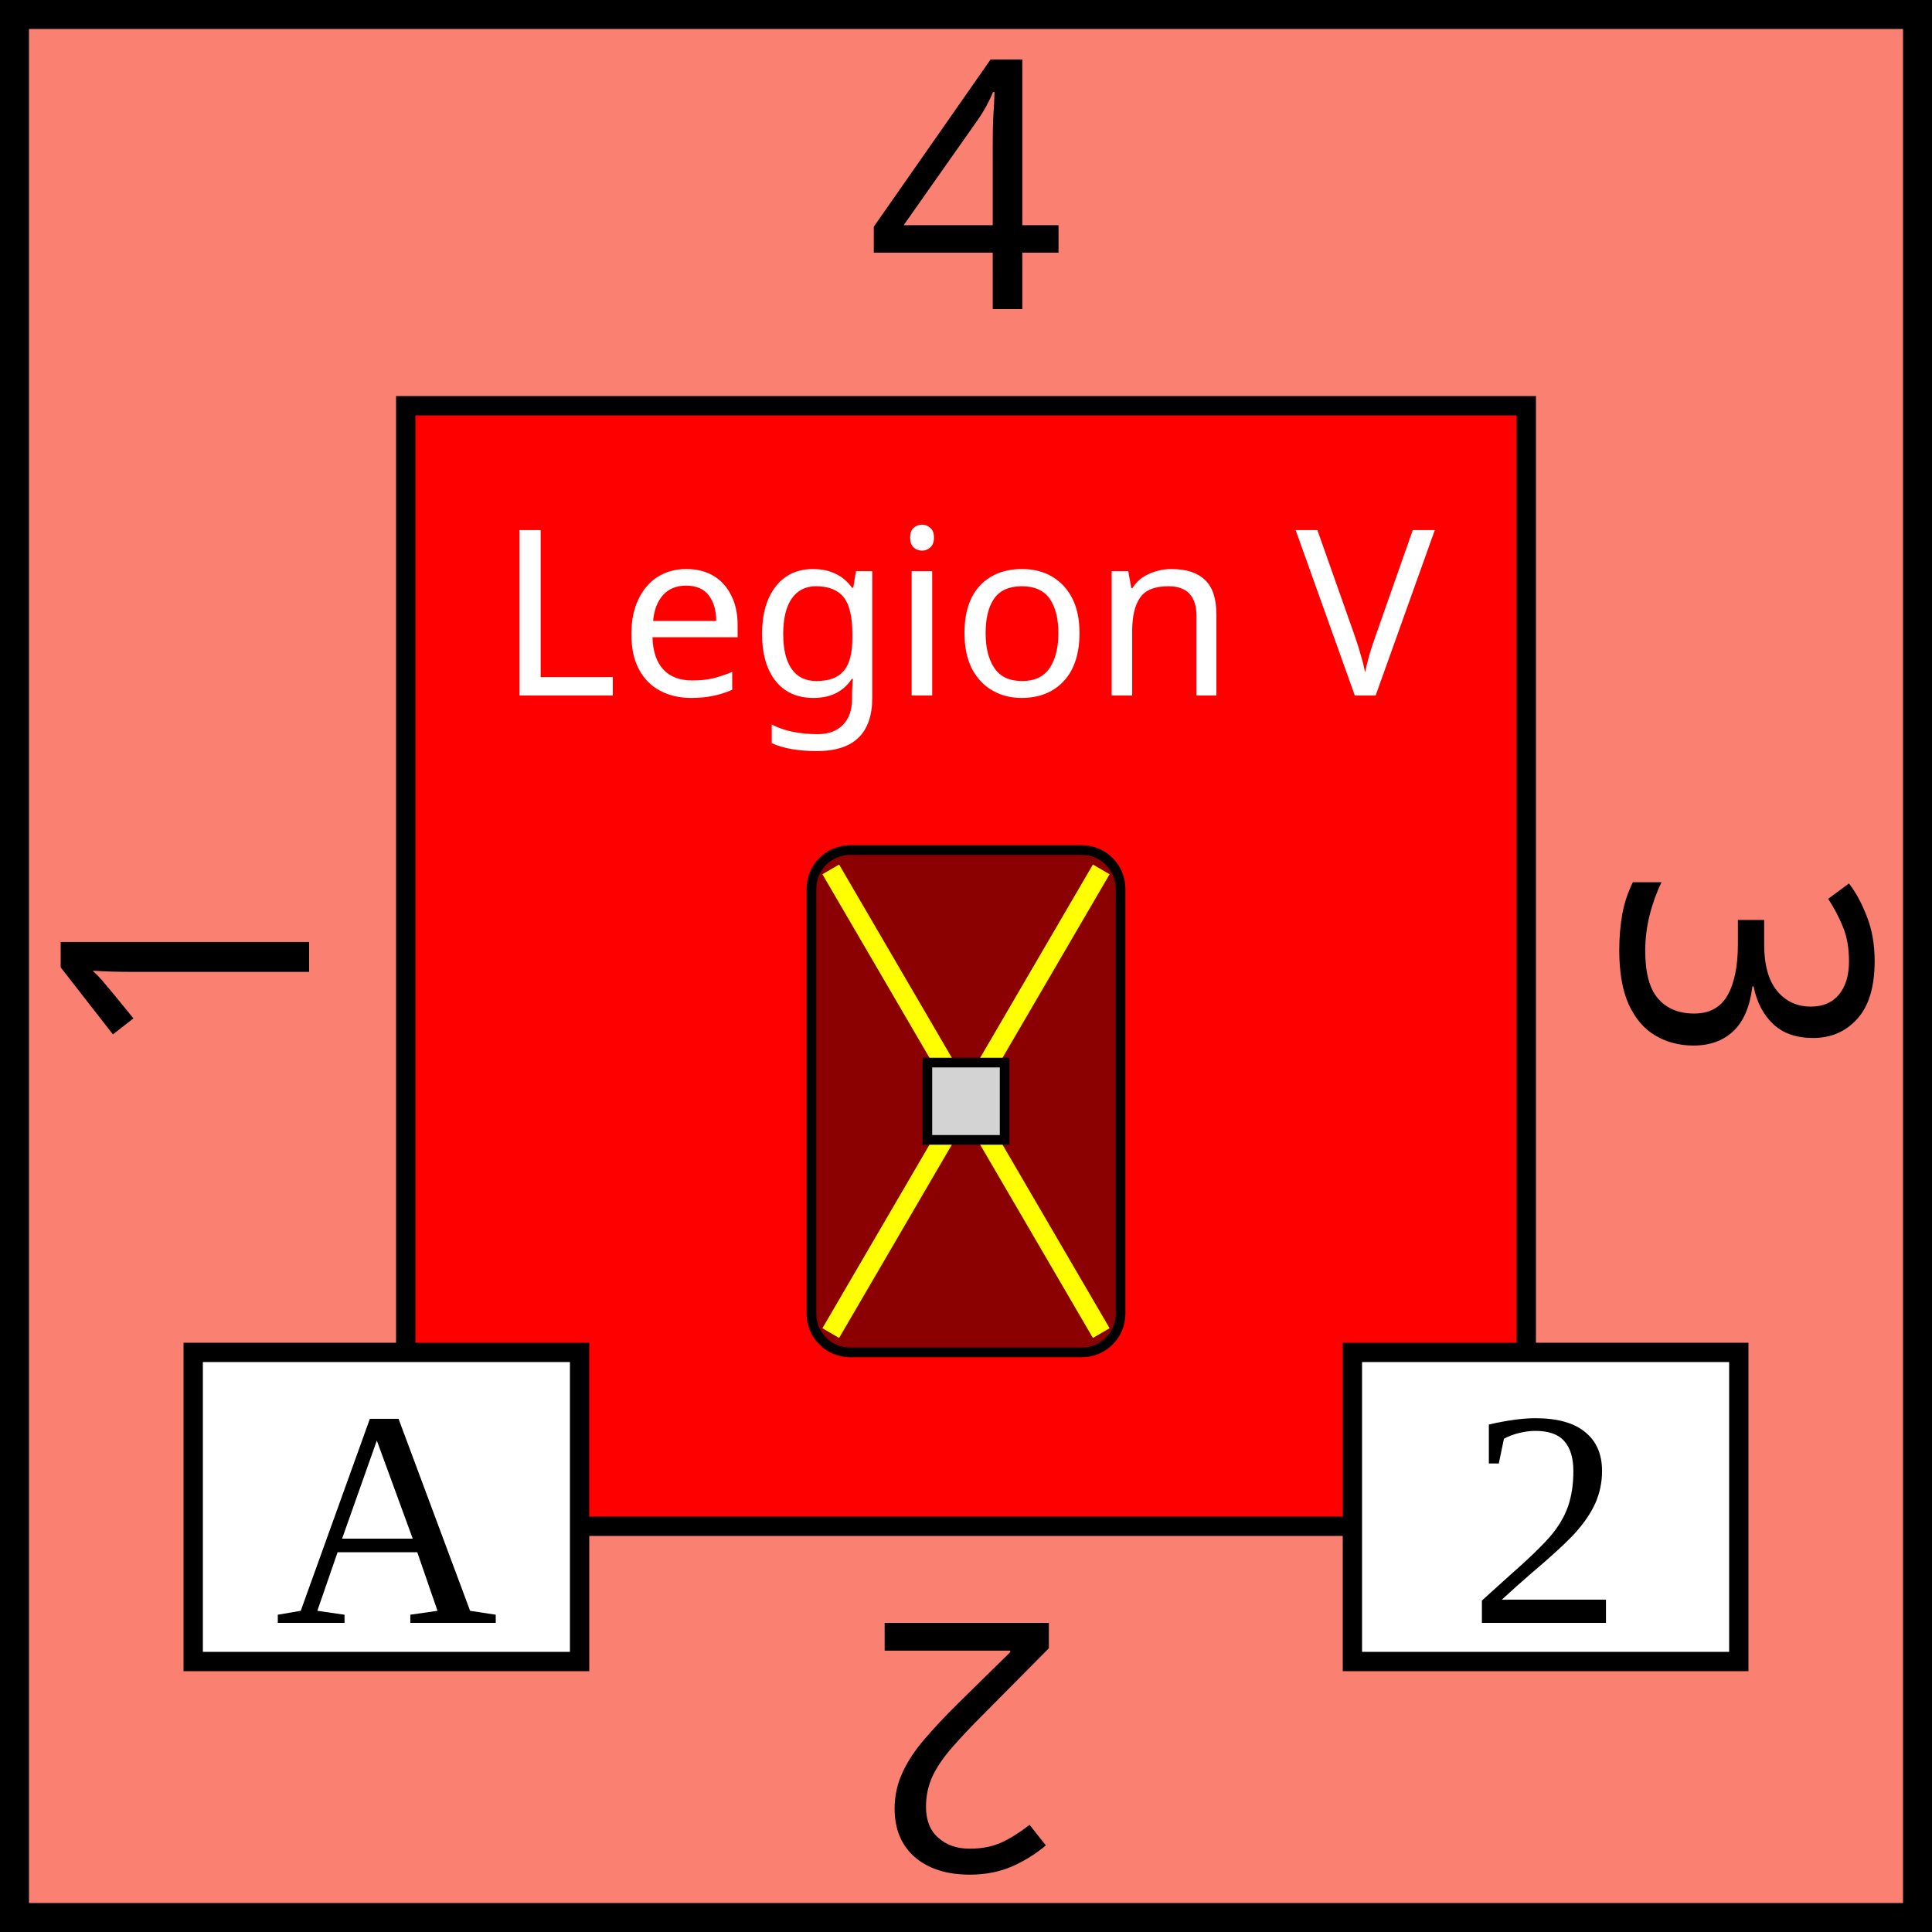
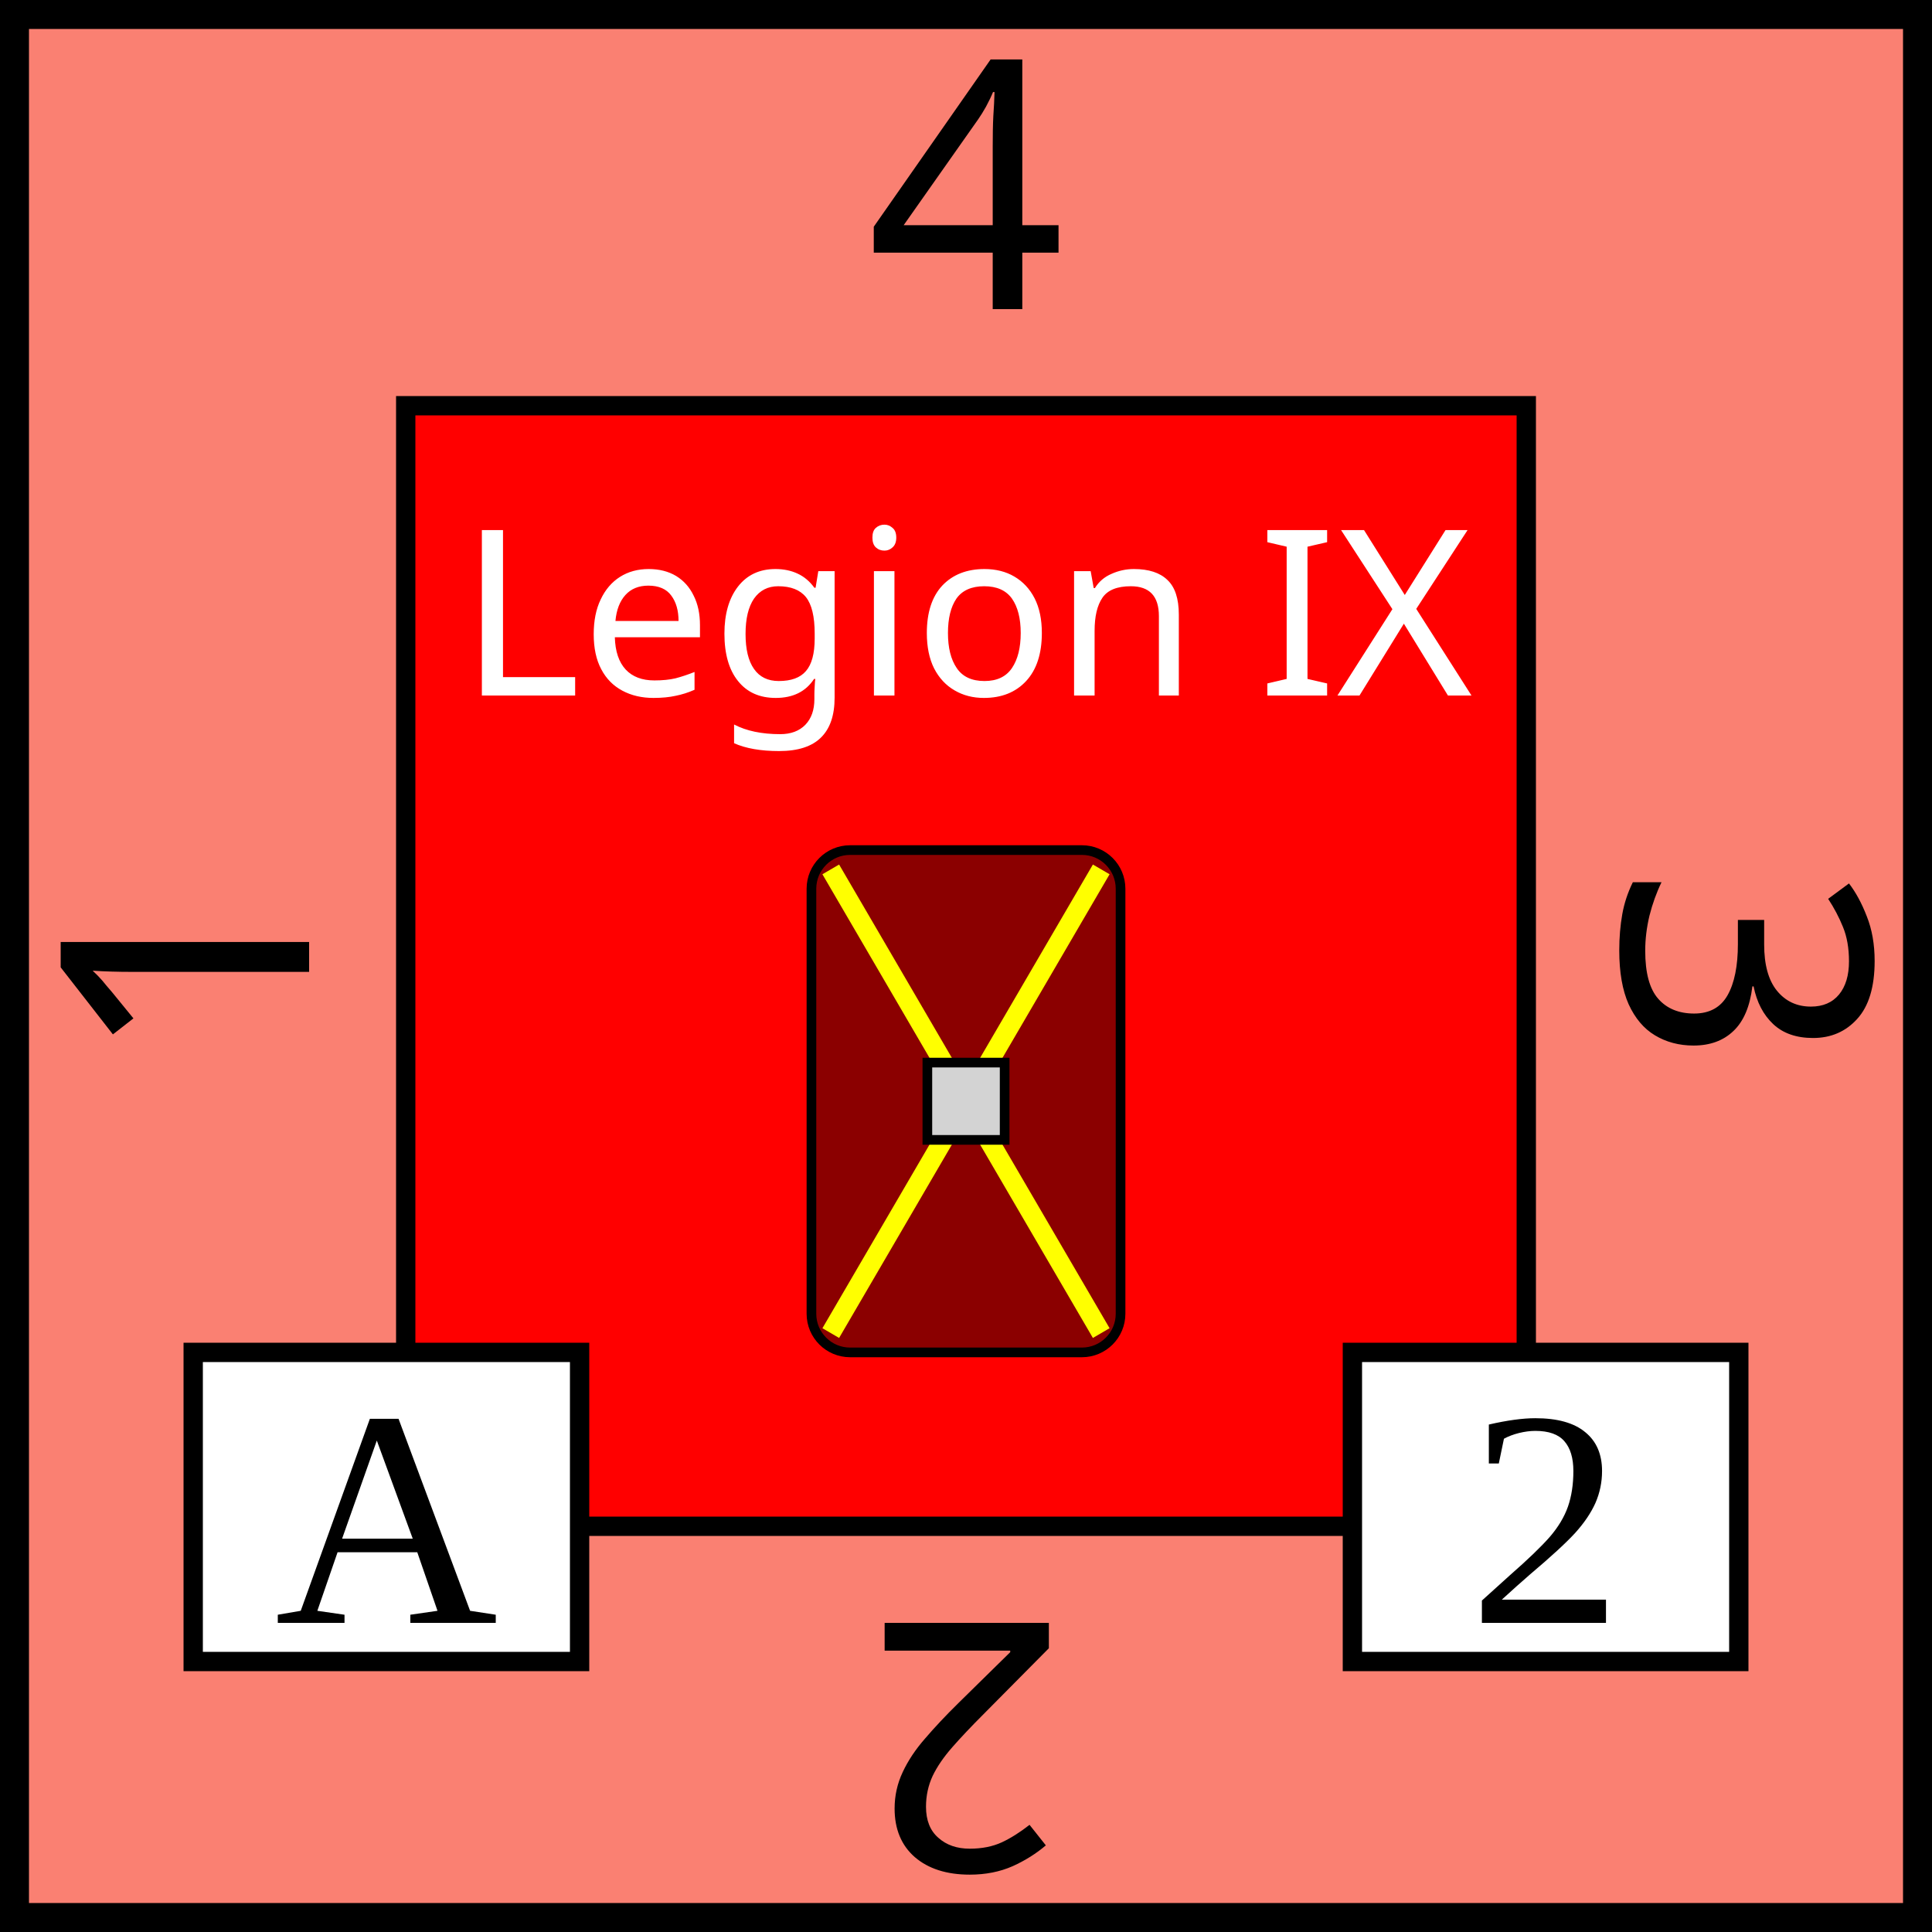
<svg xmlns="http://www.w3.org/2000/svg" viewBox="0 0 100 100" width="100" height="100">
  <rect id="background" fill="salmon" height="100" width="100" stroke="black" stroke-width="3" />
  <g id="tribe" text-anchor="middle" font-size="12" font-family="Papyrus">
    <rect x="21" y="21" width="58" height="58" fill="red" stroke="black" />
-     <text x="50" y="36" fill="white">Legion V</text>
+     <text x="50" y="36" fill="white">Legion IX</text>
    <rect id="shield" x="42" y="44" width="16" height="26" rx="2" ry="2" fill="darkred" stroke="black" stroke-width="0.5" />
    <line x1="43" y1="45" x2="57" y2="69" stroke="yellow" />
    <line x1="57" y1="45" x2="43" y2="69" stroke="yellow" />
    <rect x="48" y="55" width="4" height="4" fill="lightgrey" stroke="black" stroke-width="0.5" />
  </g>
  <g id="attributes" text-anchor="middle" font-size="16">
    <rect id="initiative" x="10" y="70" height="16" width="20" fill="white" stroke="black" />
    <text x="20" y="84">A</text>
    <rect id="firepower" x="70" y="70" height="16" width="20" fill="white" stroke="black" />
    <text x="80" y="84">2</text>
  </g>
  <g id="strength" text-anchor="middle" font-family="Papyrus" font-size="18">
    <text x="50" y="16">4</text>
    <text x="50" y="16" transform="rotate(90,50,50)">3</text>
    <text x="50" y="16" transform="rotate(180,50,50)">2</text>
    <text x="50" y="16" transform="rotate(270,50,50)">1</text>
  </g>
</svg>
